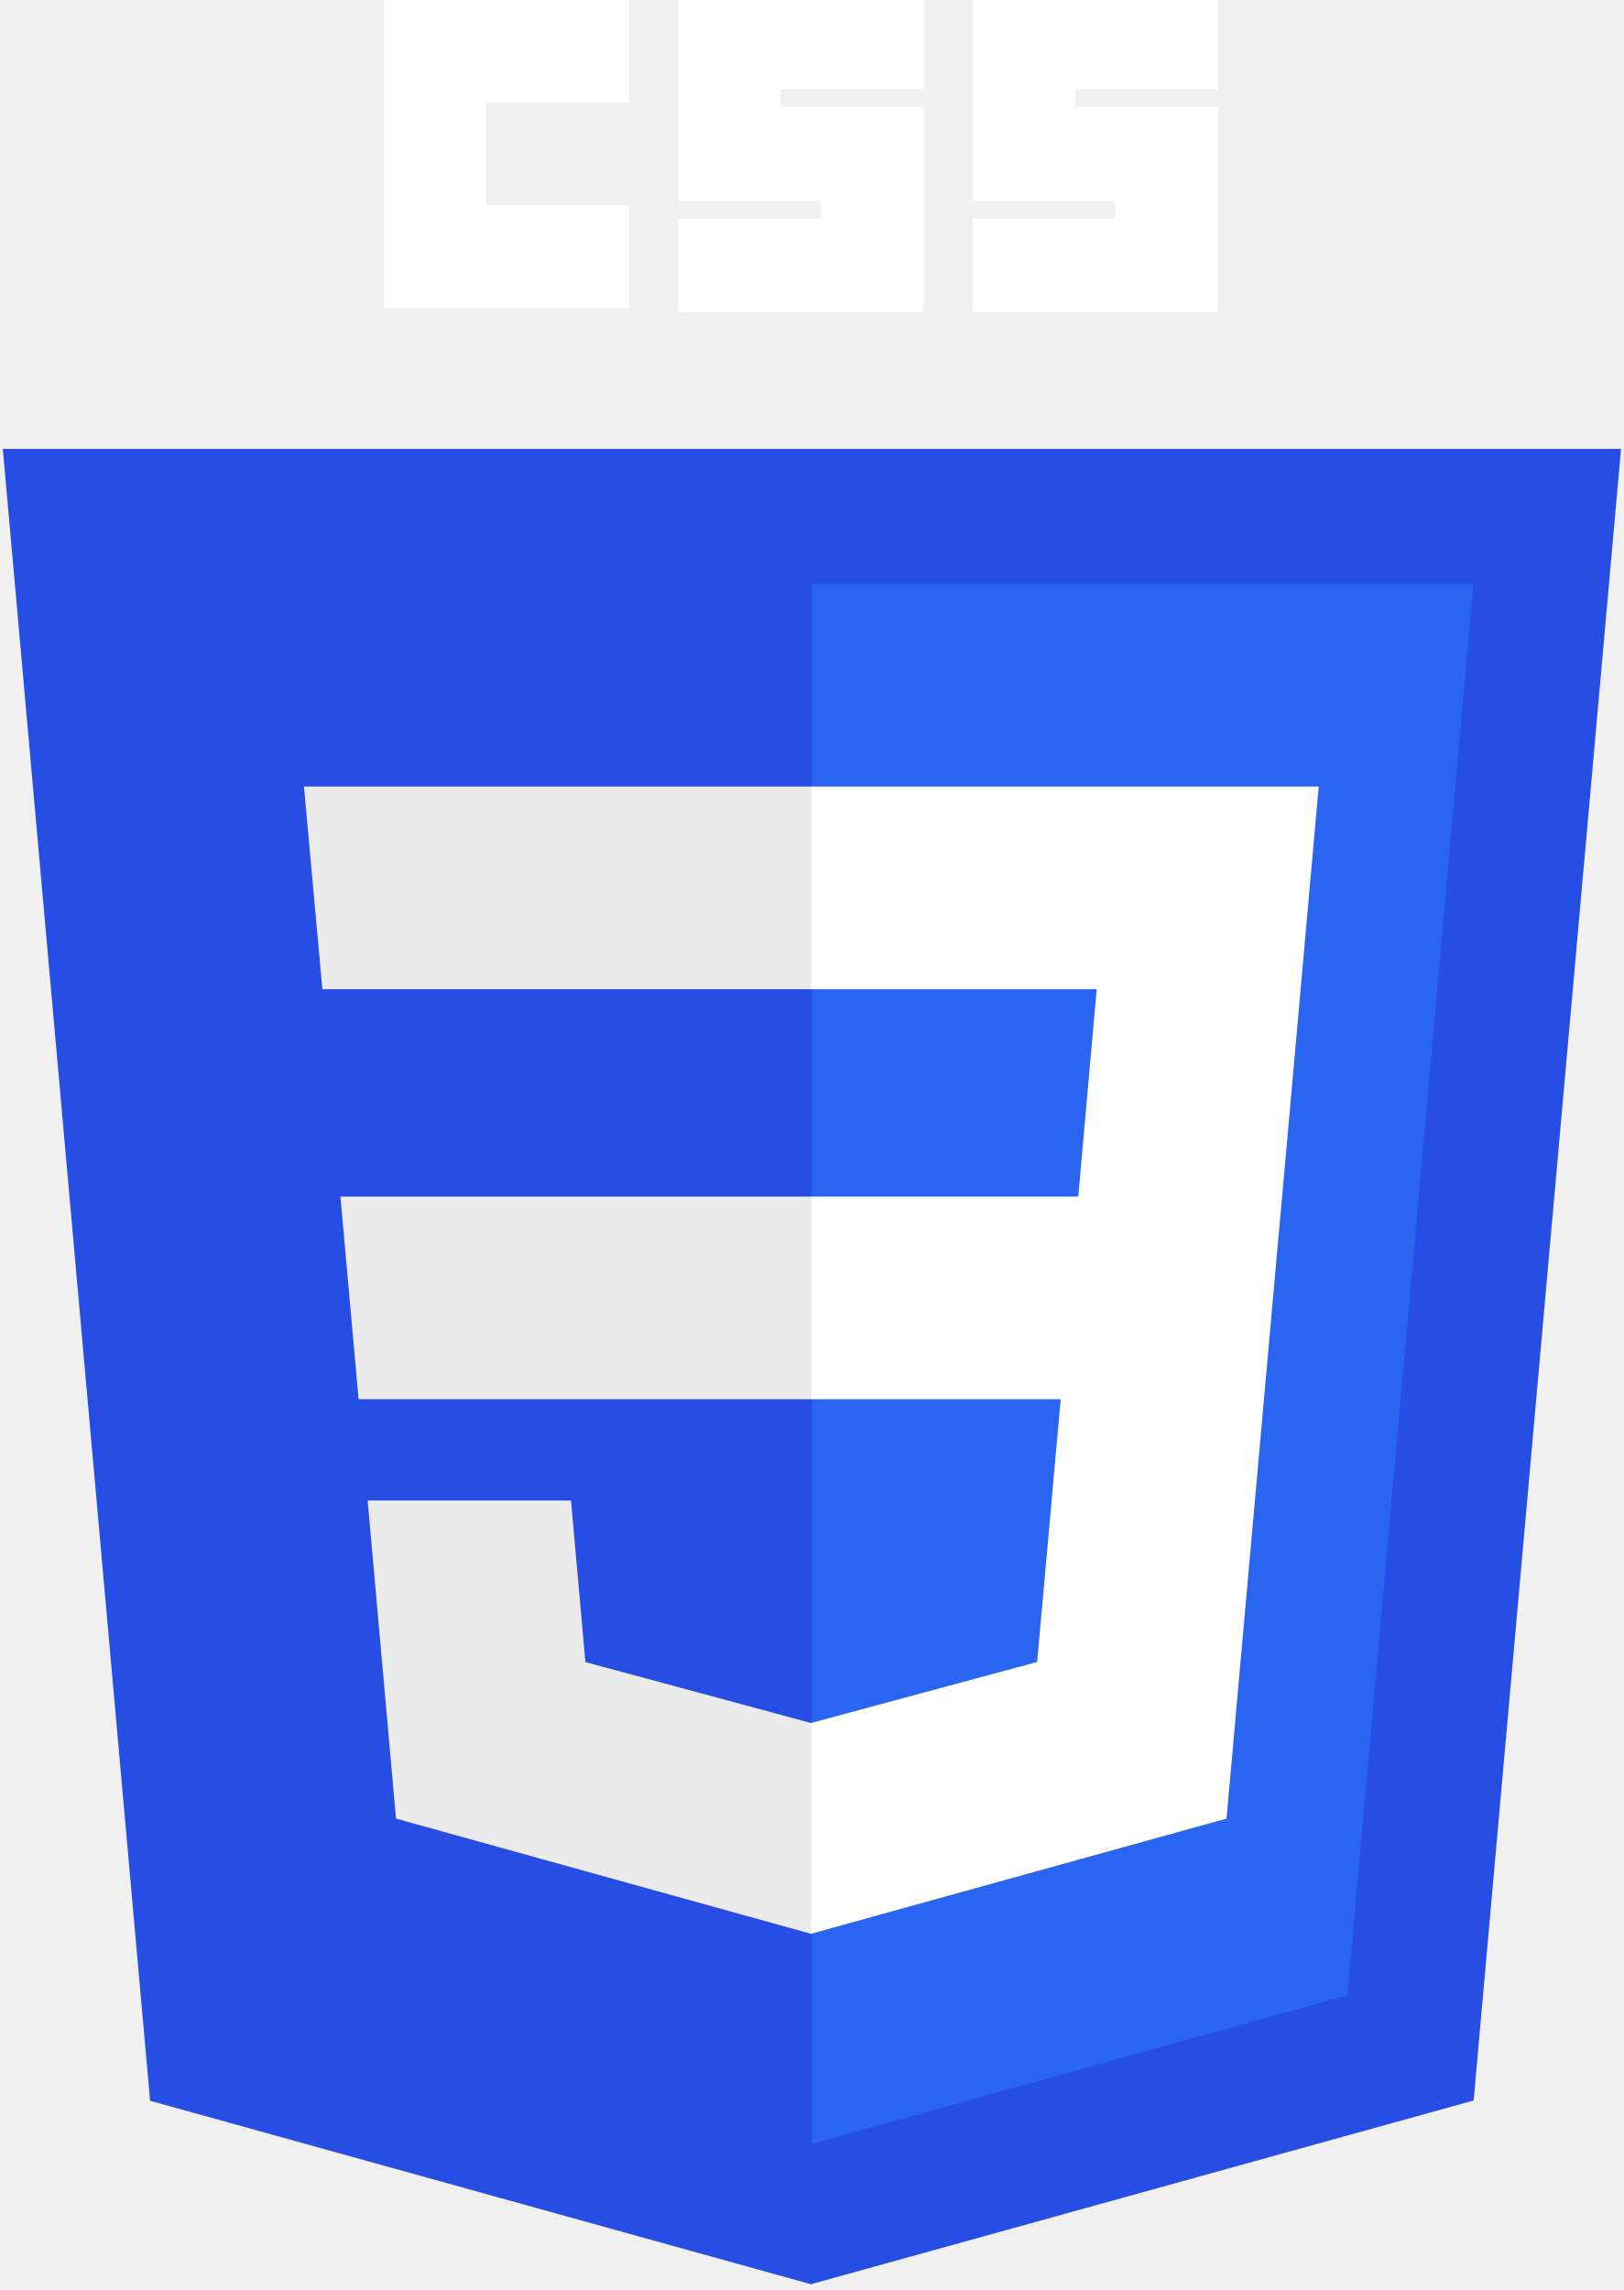
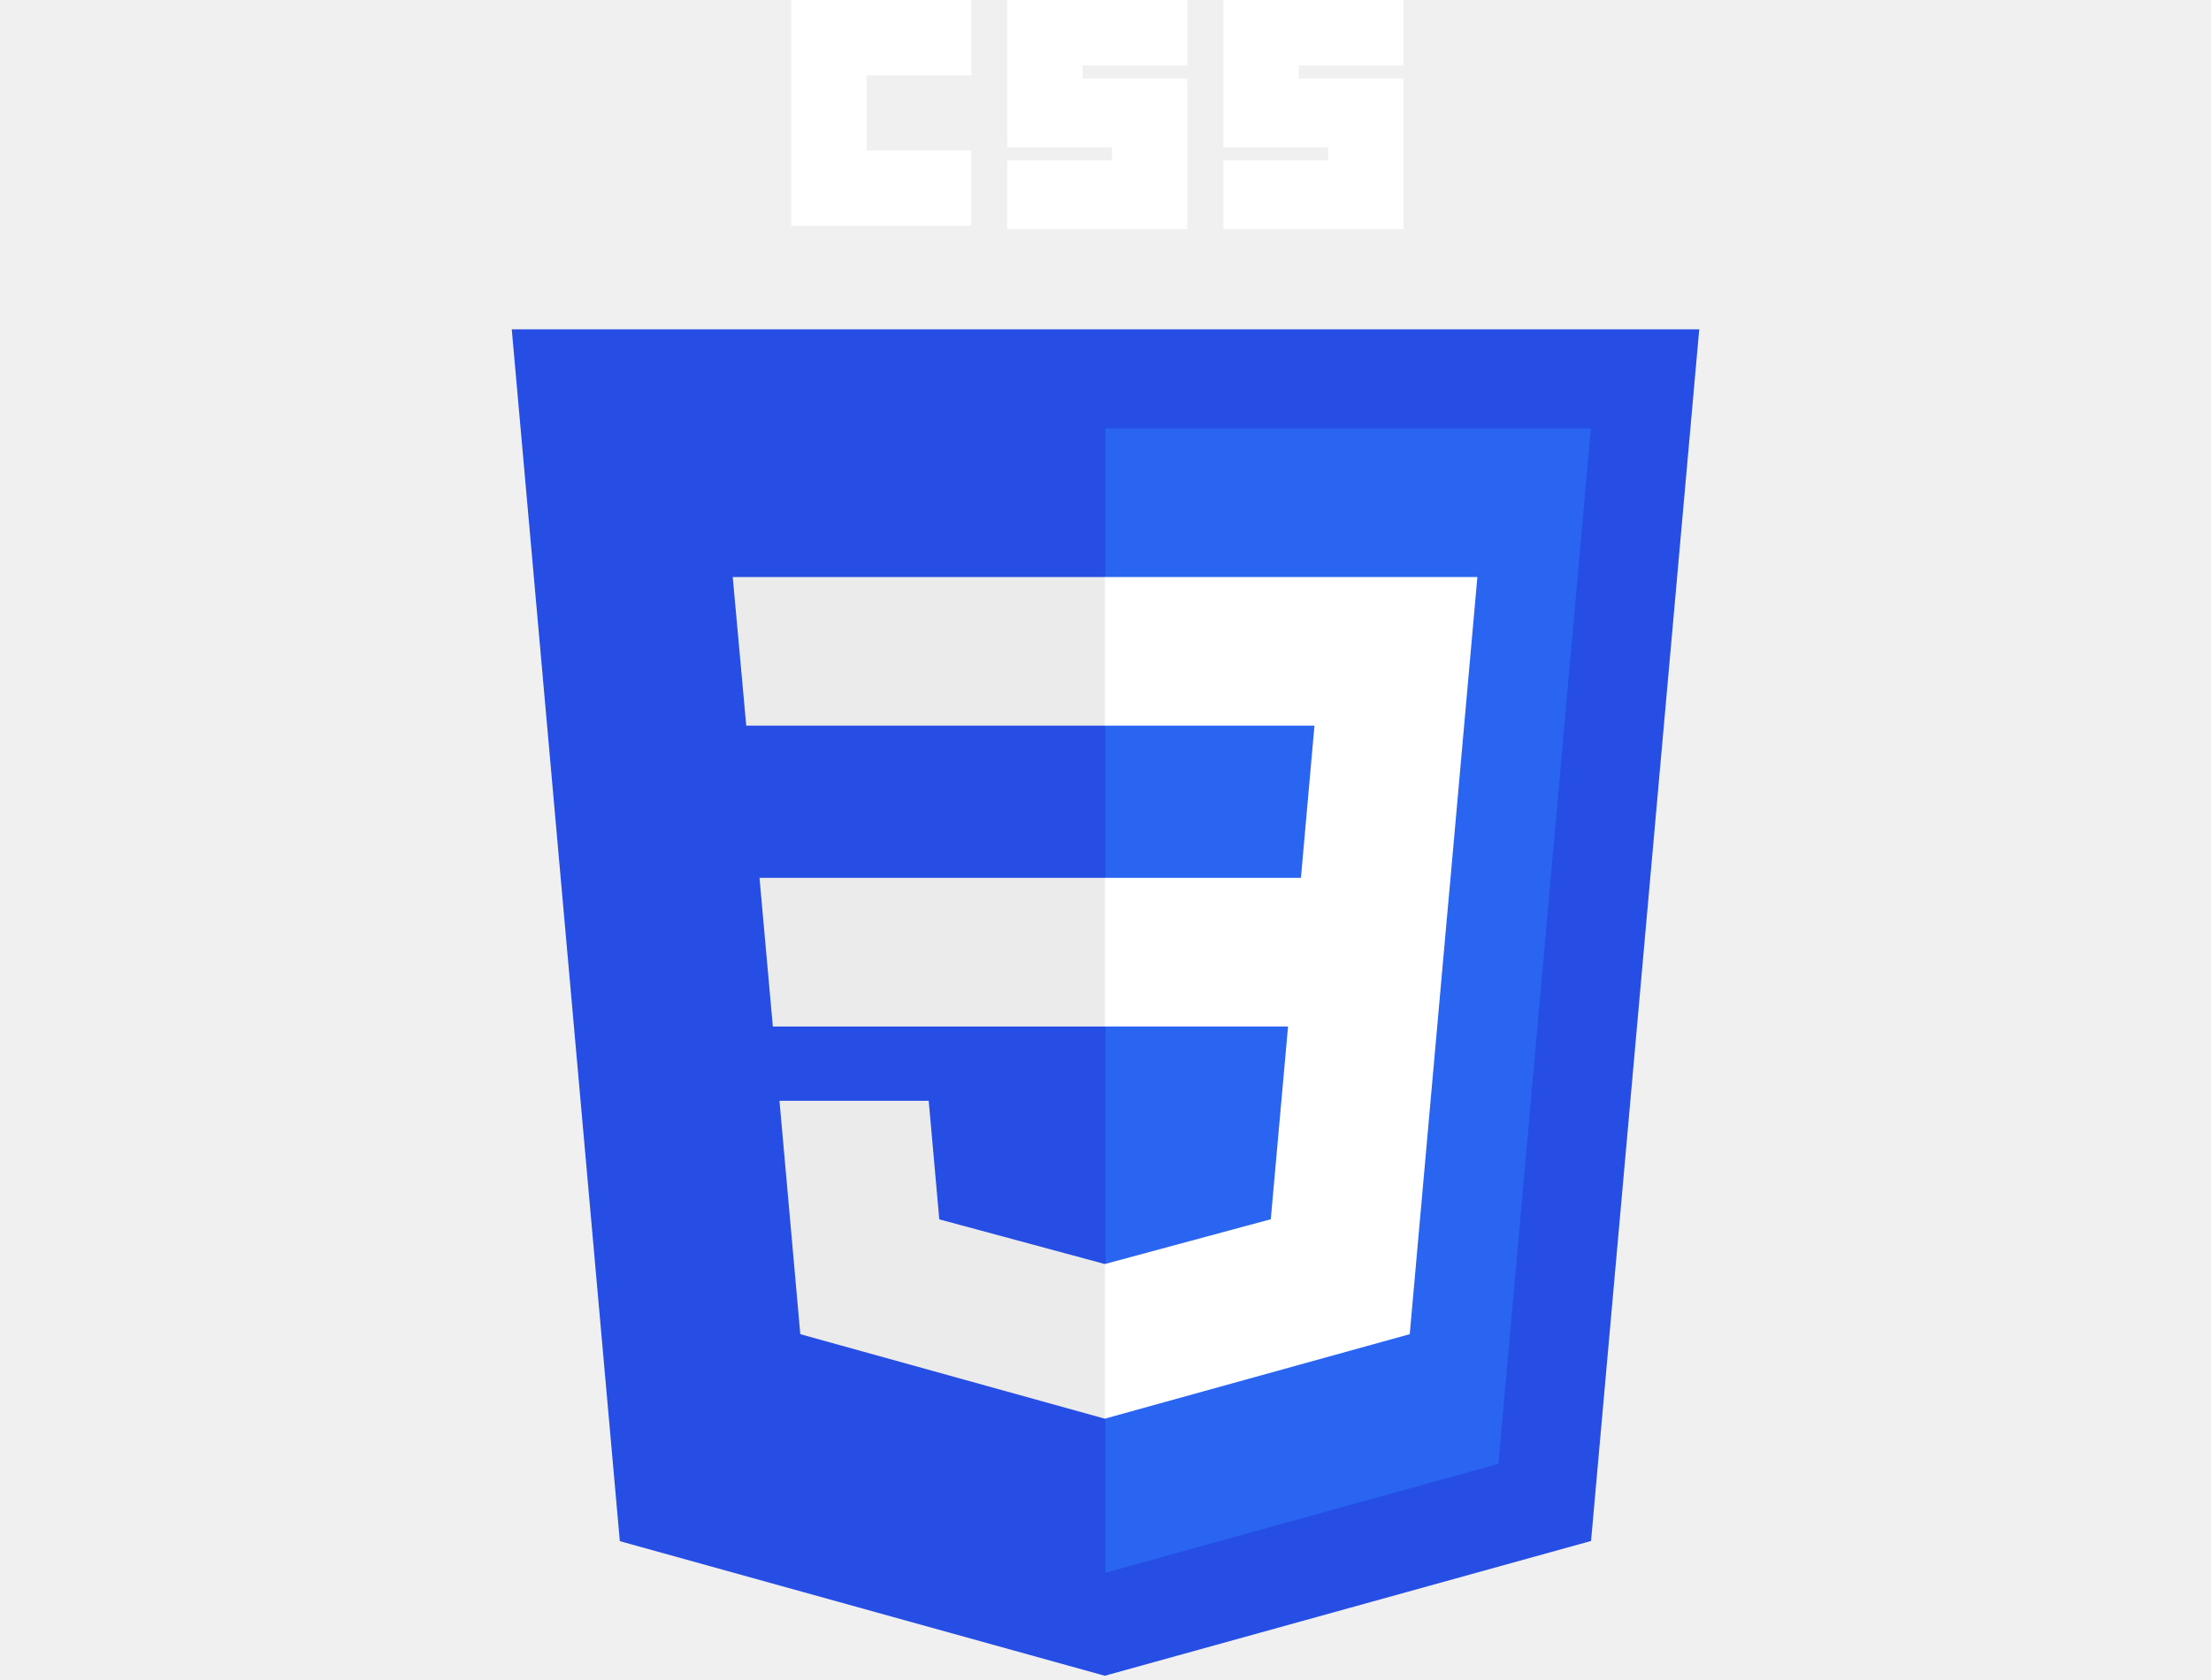
- <svg xmlns="http://www.w3.org/2000/svg" width="256px" height="361px" viewBox="0 0 256 361" version="1.1" preserveAspectRatio="xMidYMid">
+ <svg xmlns="http://www.w3.org/2000/svg" width="250px" height="190px" viewBox="0 0 256 361" version="1.1" preserveAspectRatio="xMidYMid">
  <g>
    <path d="M127.844,360.088 L23.662,331.166 L0.445,70.766 L255.555,70.766 L232.314,331.125 L127.844,360.088 L127.844,360.088 Z" fill="#264DE4" />
    <path d="M212.417,314.547 L232.278,92.057 L128,92.057 L128,337.95 L212.417,314.547 L212.417,314.547 Z" fill="#2965F1" />
    <path d="M53.669,188.636 L56.531,220.573 L128,220.573 L128,188.636 L53.669,188.636 L53.669,188.636 Z" fill="#EBEBEB" />
    <path d="M47.917,123.995 L50.82,155.932 L128,155.932 L128,123.995 L47.917,123.995 L47.917,123.995 Z" fill="#EBEBEB" />
    <path d="M128,271.58 L127.86,271.617 L92.292,262.013 L90.018,236.542 L57.958,236.542 L62.432,286.688 L127.853,304.849 L128,304.808 L128,271.58 L128,271.58 Z" fill="#EBEBEB" />
    <path d="M60.484,0 L99.165,0 L99.165,16.176 L76.659,16.176 L76.659,32.352 L99.165,32.352 L99.165,48.527 L60.484,48.527 L60.484,0 L60.484,0 Z" fill="#fff" />
    <path d="M106.901,0 L145.582,0 L145.582,14.066 L123.077,14.066 L123.077,16.879 L145.582,16.879 L145.582,49.231 L106.901,49.231 L106.901,34.462 L129.407,34.462 L129.407,31.648 L106.901,31.648 L106.901,0 L106.901,0 Z" fill="#fff" />
    <path d="M153.319,0 L192,0 L192,14.066 L169.495,14.066 L169.495,16.879 L192,16.879 L192,49.231 L153.319,49.231 L153.319,34.462 L175.824,34.462 L175.824,31.648 L153.319,31.648 L153.319,0 L153.319,0 Z" fill="#fff" />
    <path d="M202.127,188.636 L207.892,123.995 L127.89,123.995 L127.89,155.932 L172.892,155.932 L169.986,188.636 L127.89,188.636 L127.89,220.573 L167.217,220.573 L163.509,261.993 L127.89,271.607 L127.89,304.833 L193.362,286.688 L193.843,281.292 L201.348,197.212 L202.127,188.636 L202.127,188.636 Z" fill="#FFFFFF" />
  </g>
</svg>
